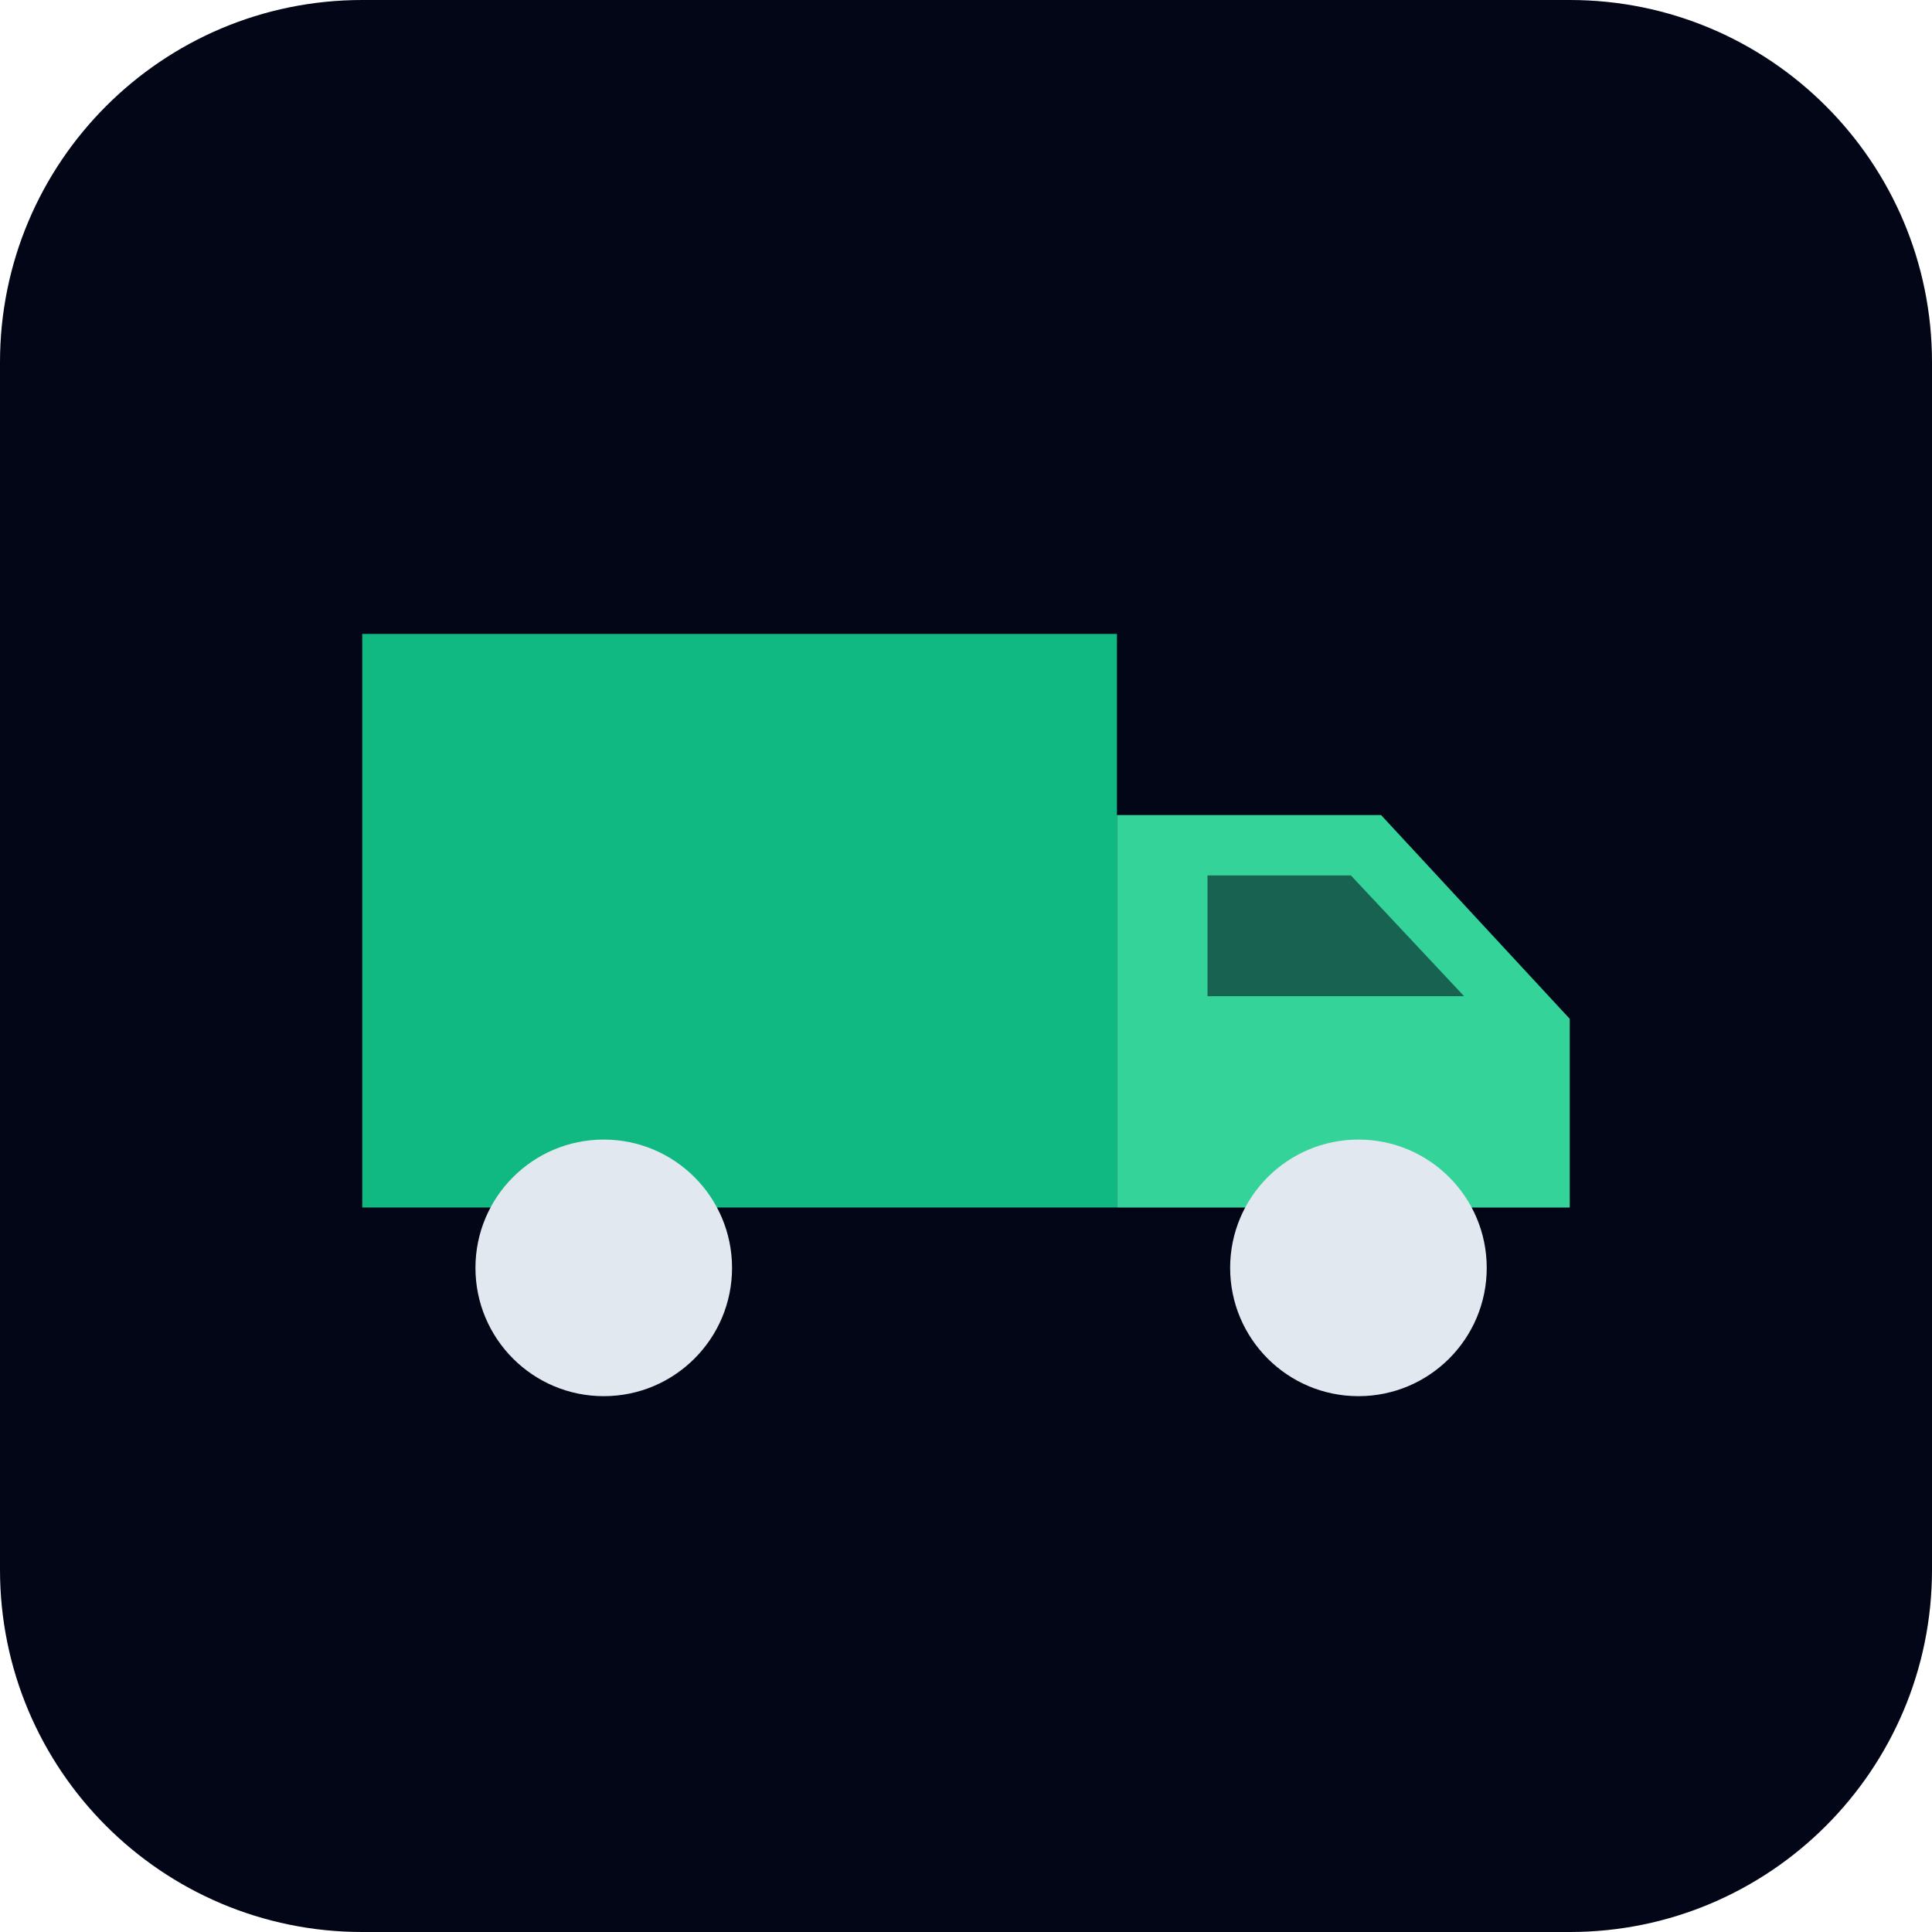
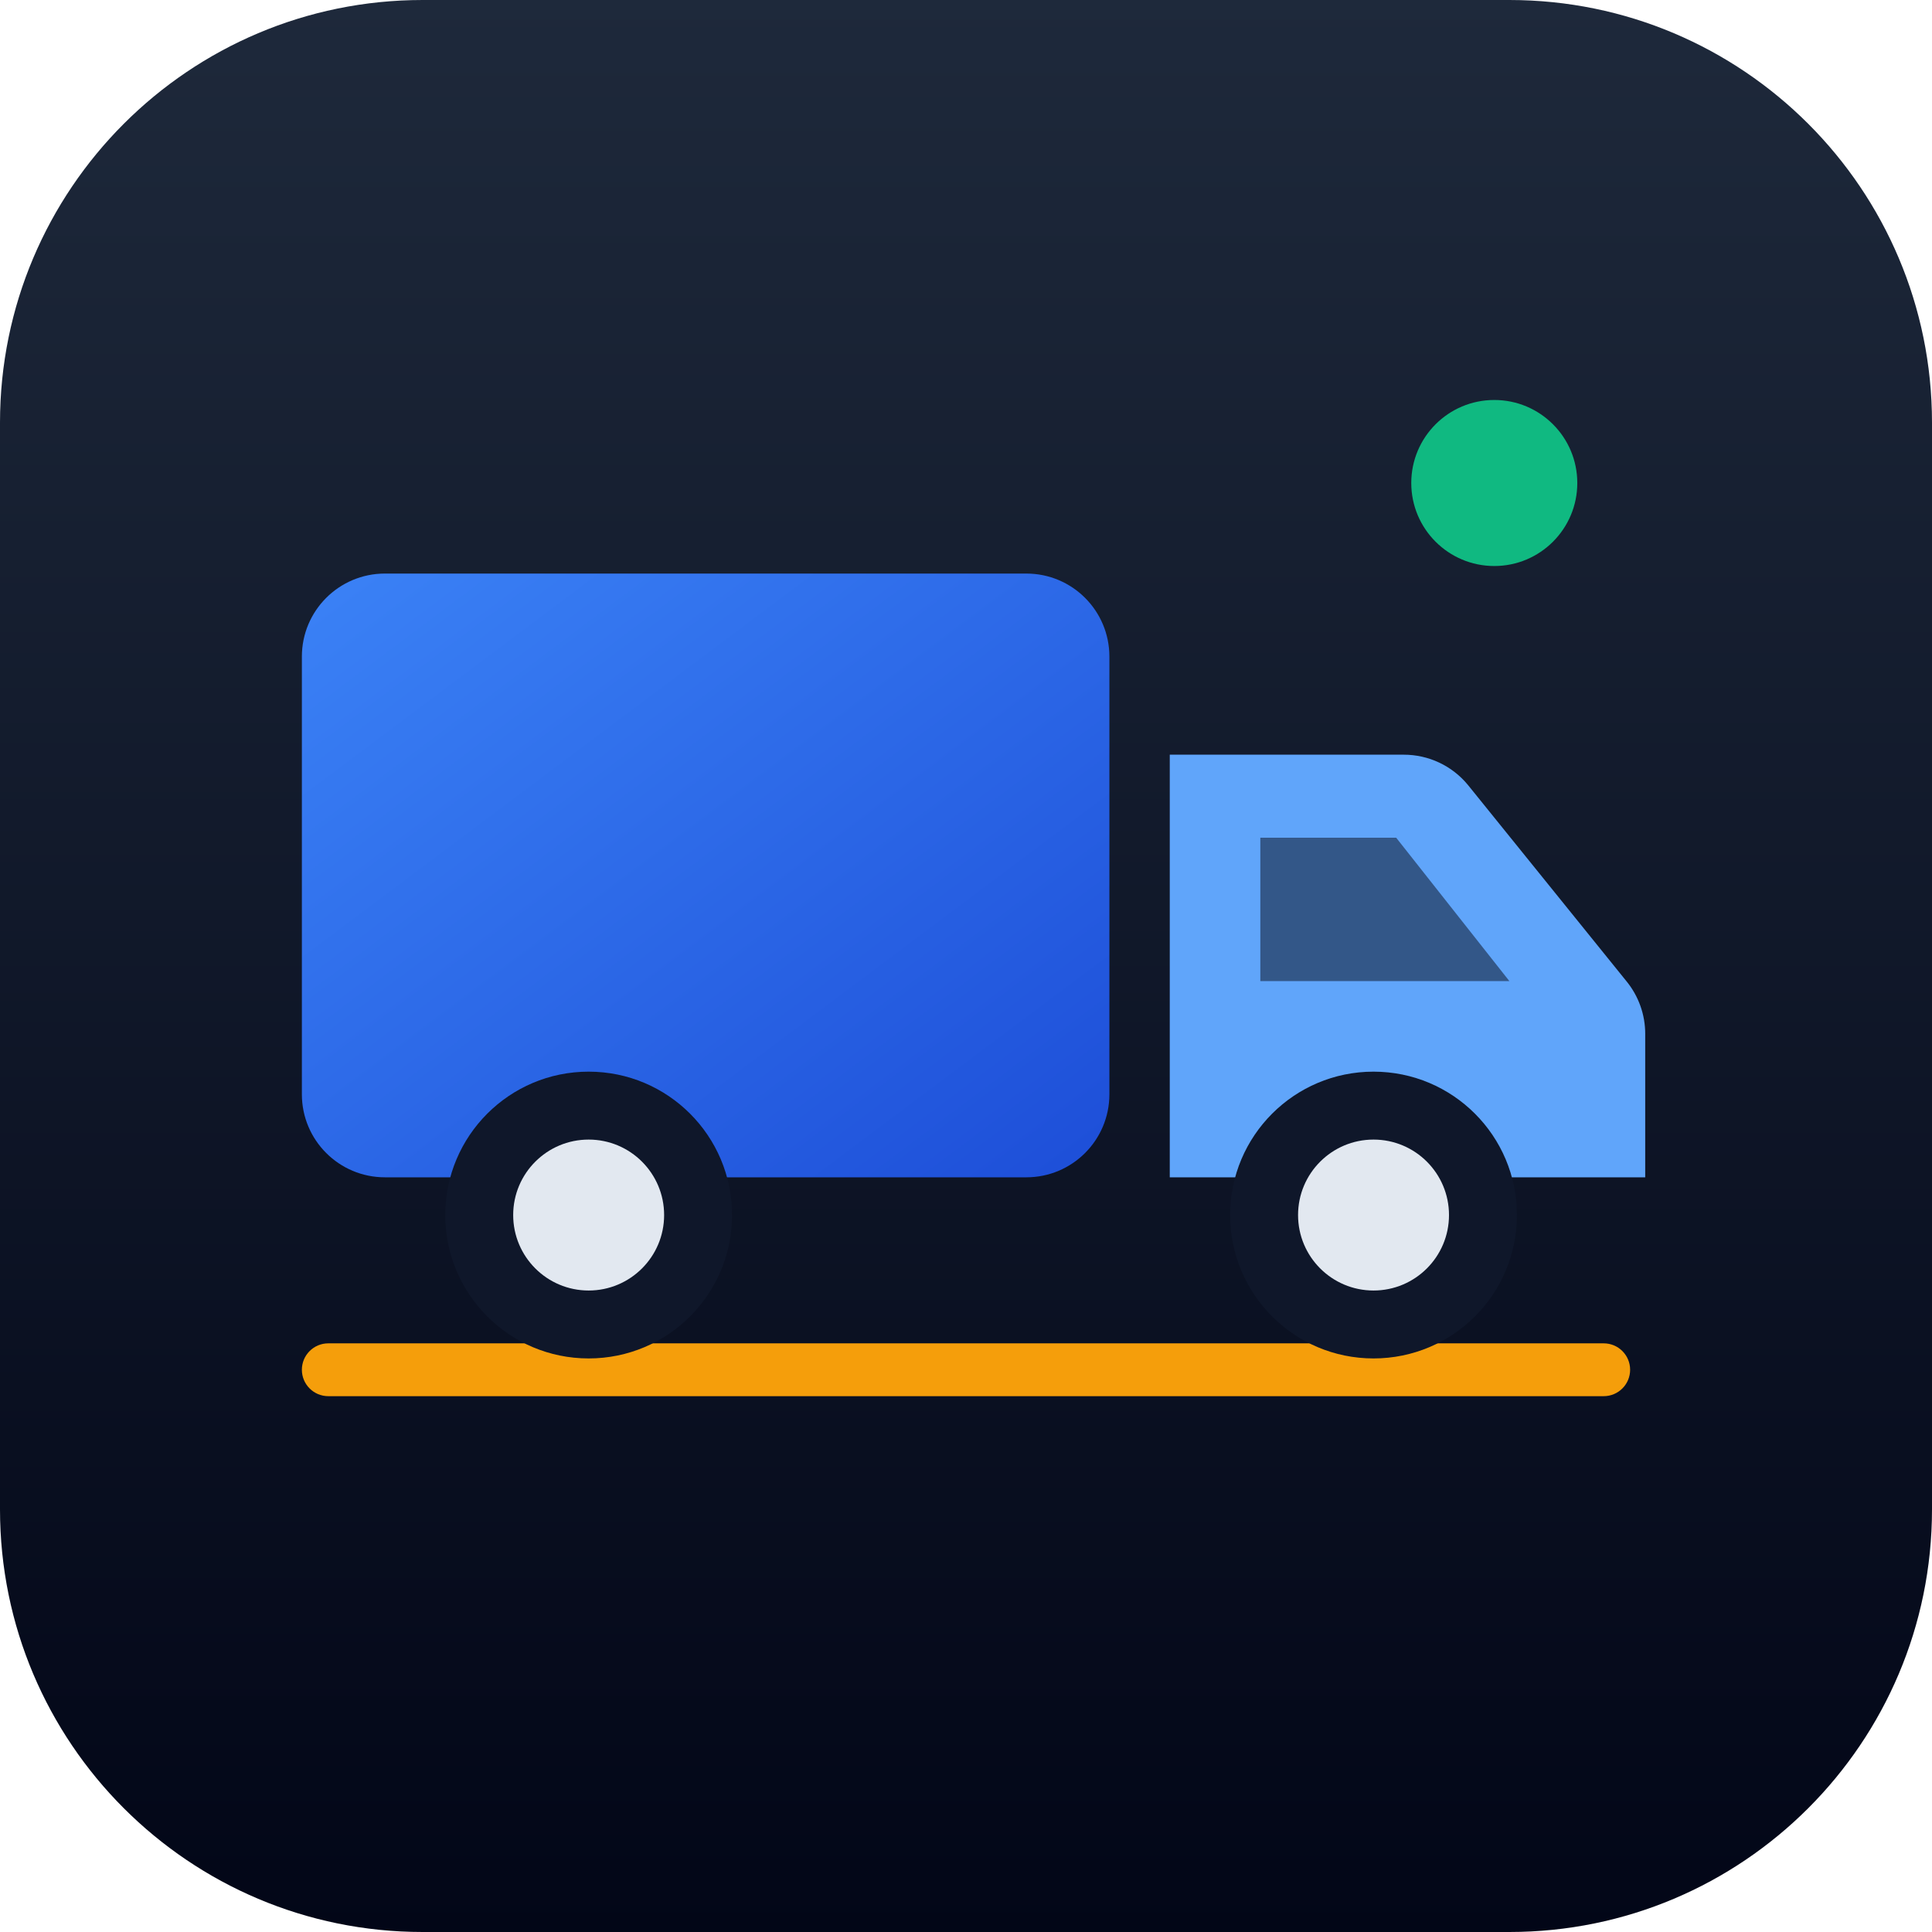
<svg xmlns="http://www.w3.org/2000/svg" viewBox="0 0 512 512">
-   <rect width="512" height="512" rx="96" fill="#020617" />
-   <path d="M96 168h200v152H96z" fill="#10b981" />
-   <path d="M296 216h70l50 54v50H296z" fill="#34d399" />
-   <circle cx="160" cy="336" r="34" fill="#e2e8f0" />
-   <circle cx="360" cy="336" r="34" fill="#e2e8f0" />
-   <path d="M320 232h38l30 32h-68z" fill="#020617" opacity=".55" />
+   <defs>
+     <linearGradient id="bg" x1="0" y1="0" x2="0" y2="1">
+       <stop offset="0" stop-color="#1e293b" />
+       <stop offset="1" stop-color="#020617" />
+     </linearGradient>
+     <linearGradient id="cab" x1="0" y1="0" x2="1" y2="1">
+       <stop offset="0" stop-color="#3b82f6" />
+       <stop offset="1" stop-color="#1d4ed8" />
+     </linearGradient>
+   </defs>
+   <rect width="512" height="512" rx="112" fill="url(#bg)" />
+   <rect x="80" y="152" width="214" height="160" rx="22" fill="url(#cab)" />
+   <path d="M310 200h62a22 22 0 0 1 17 8l42 52a22 22 0 0 1 5 14v38H310z" fill="#60a5fa" />
+   <path d="M334 222h36l30 38h-66z" fill="#0f172a" opacity=".55" />
+   <rect x="80" y="356" width="352" height="14" rx="7" fill="#f59e0b" />
+   <circle cx="156" cy="322" r="38" fill="#0f172a" />
+   <circle cx="156" cy="322" r="20" fill="#e2e8f0" />
+   <circle cx="364" cy="322" r="38" fill="#0f172a" />
+   <circle cx="364" cy="322" r="20" fill="#e2e8f0" />
+   <circle cx="396" cy="128" r="22" fill="#10b981" />
</svg>
